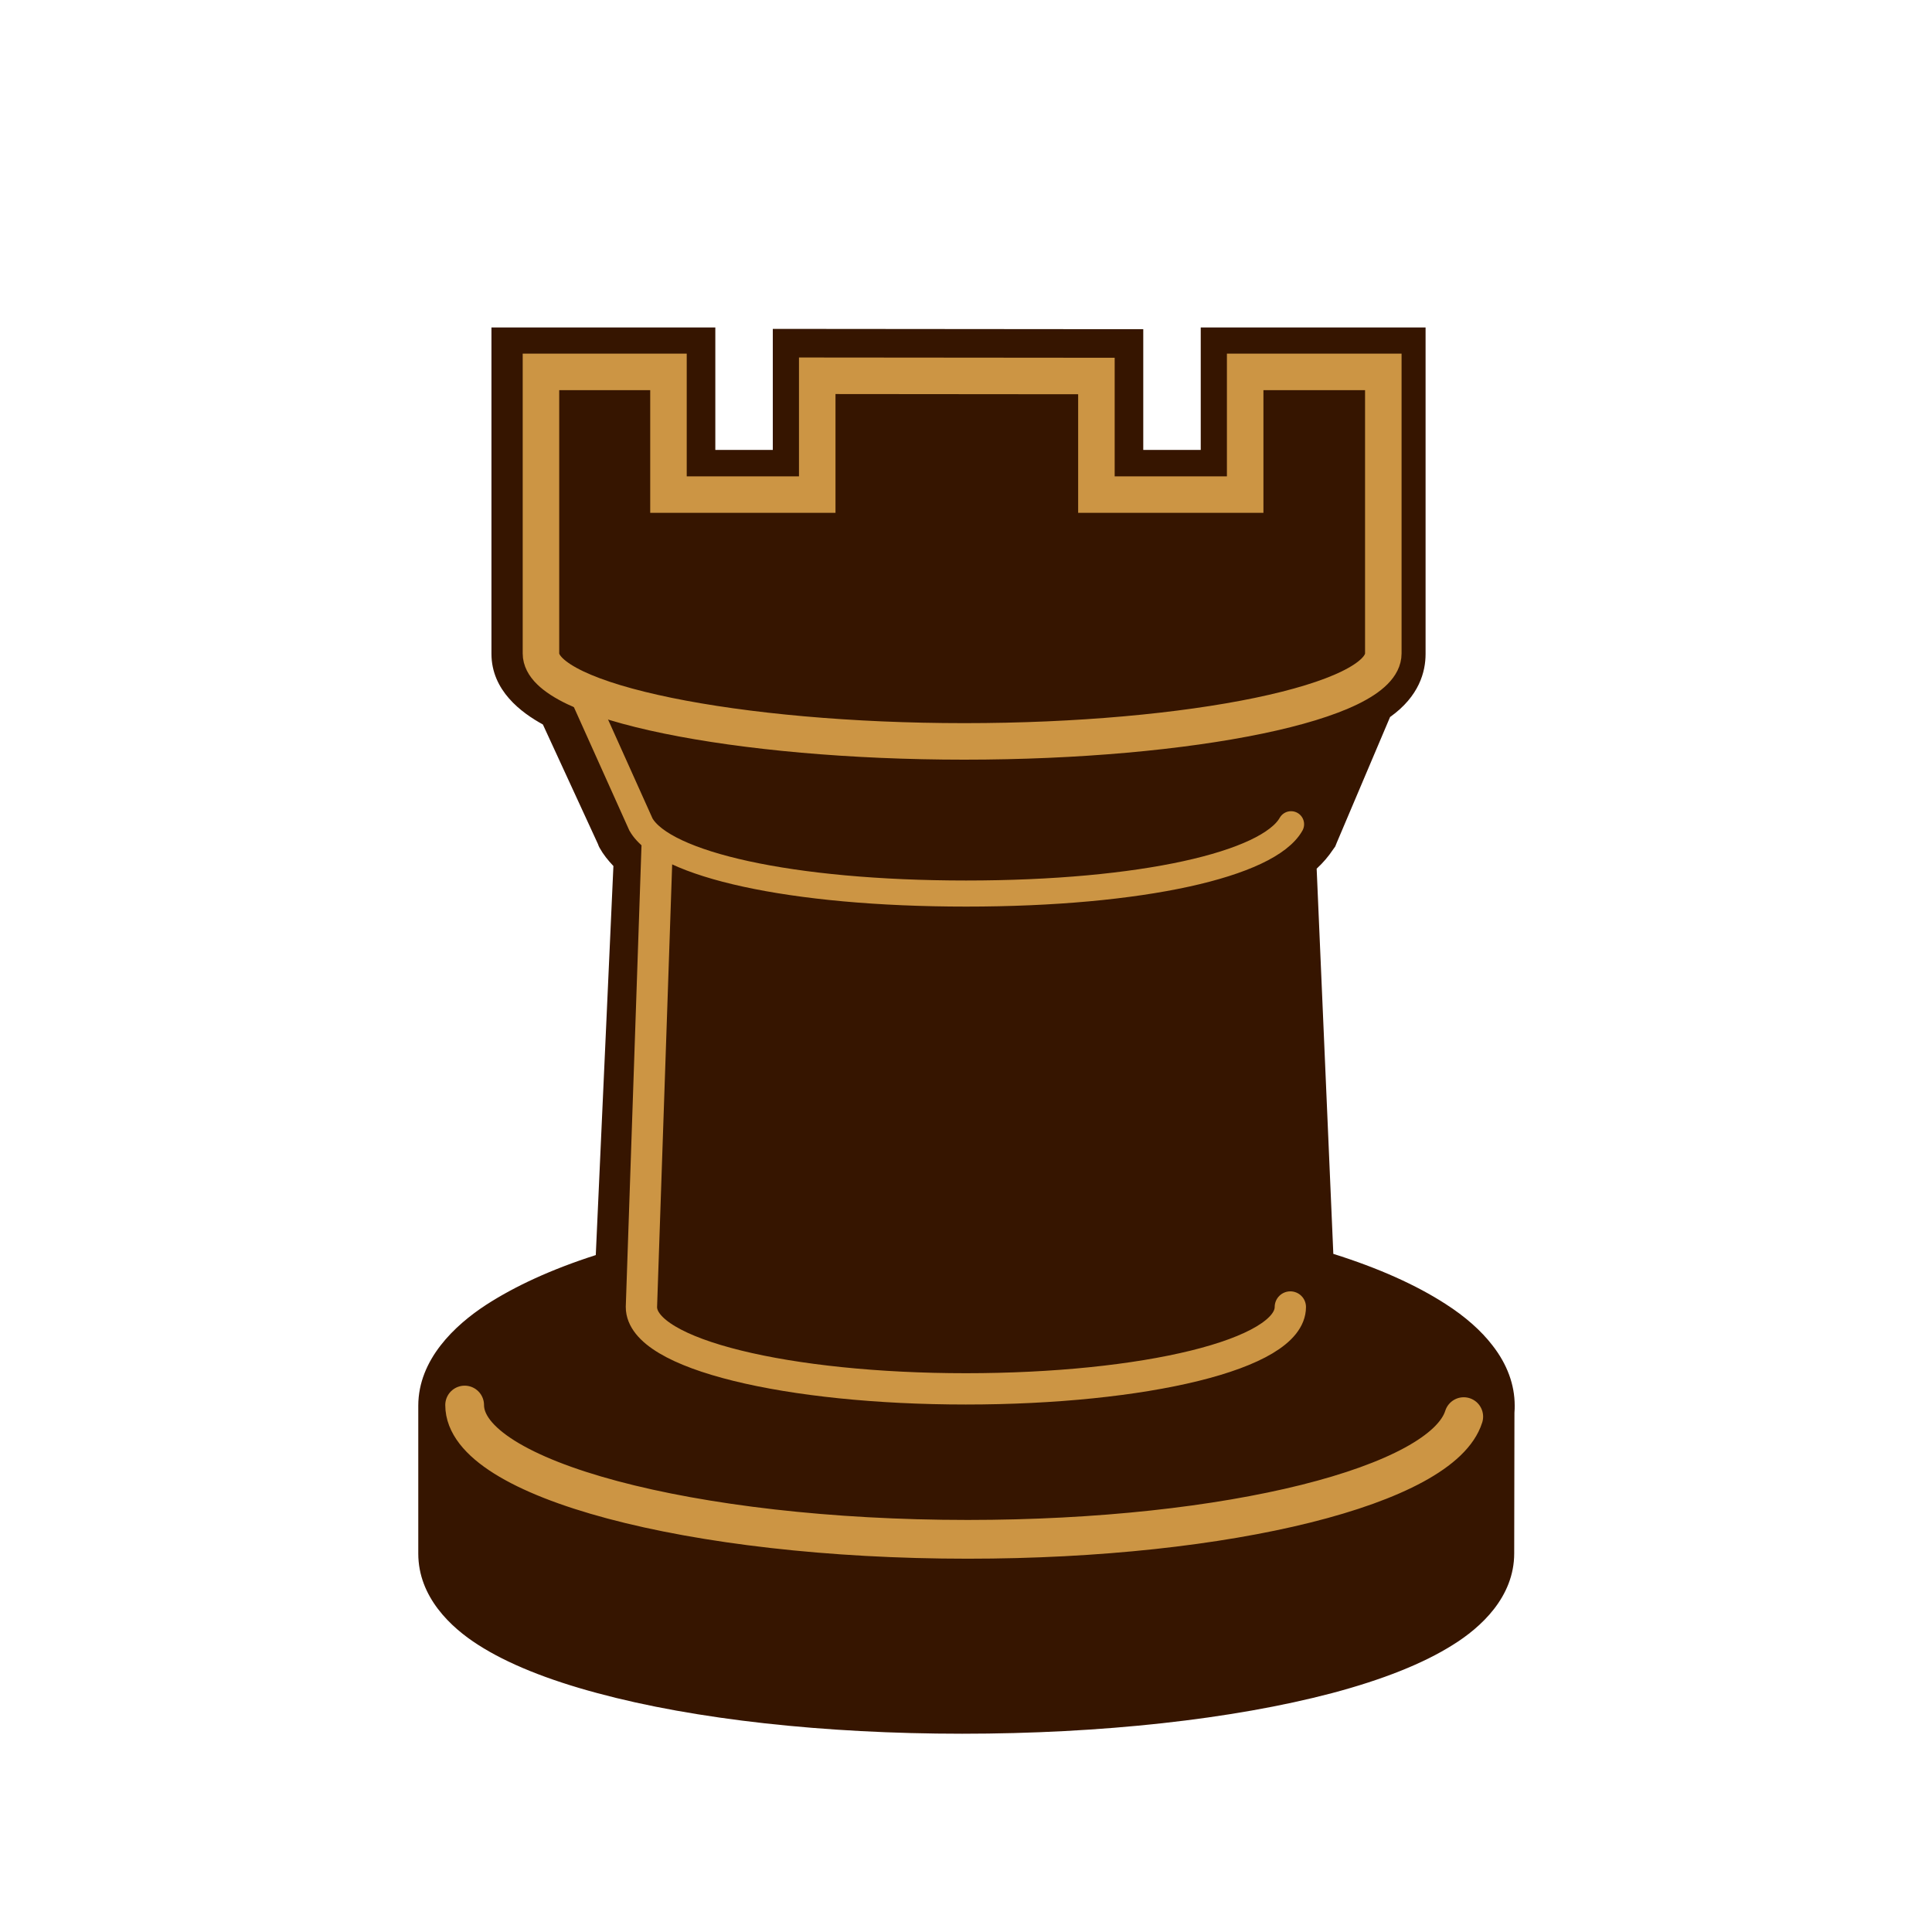
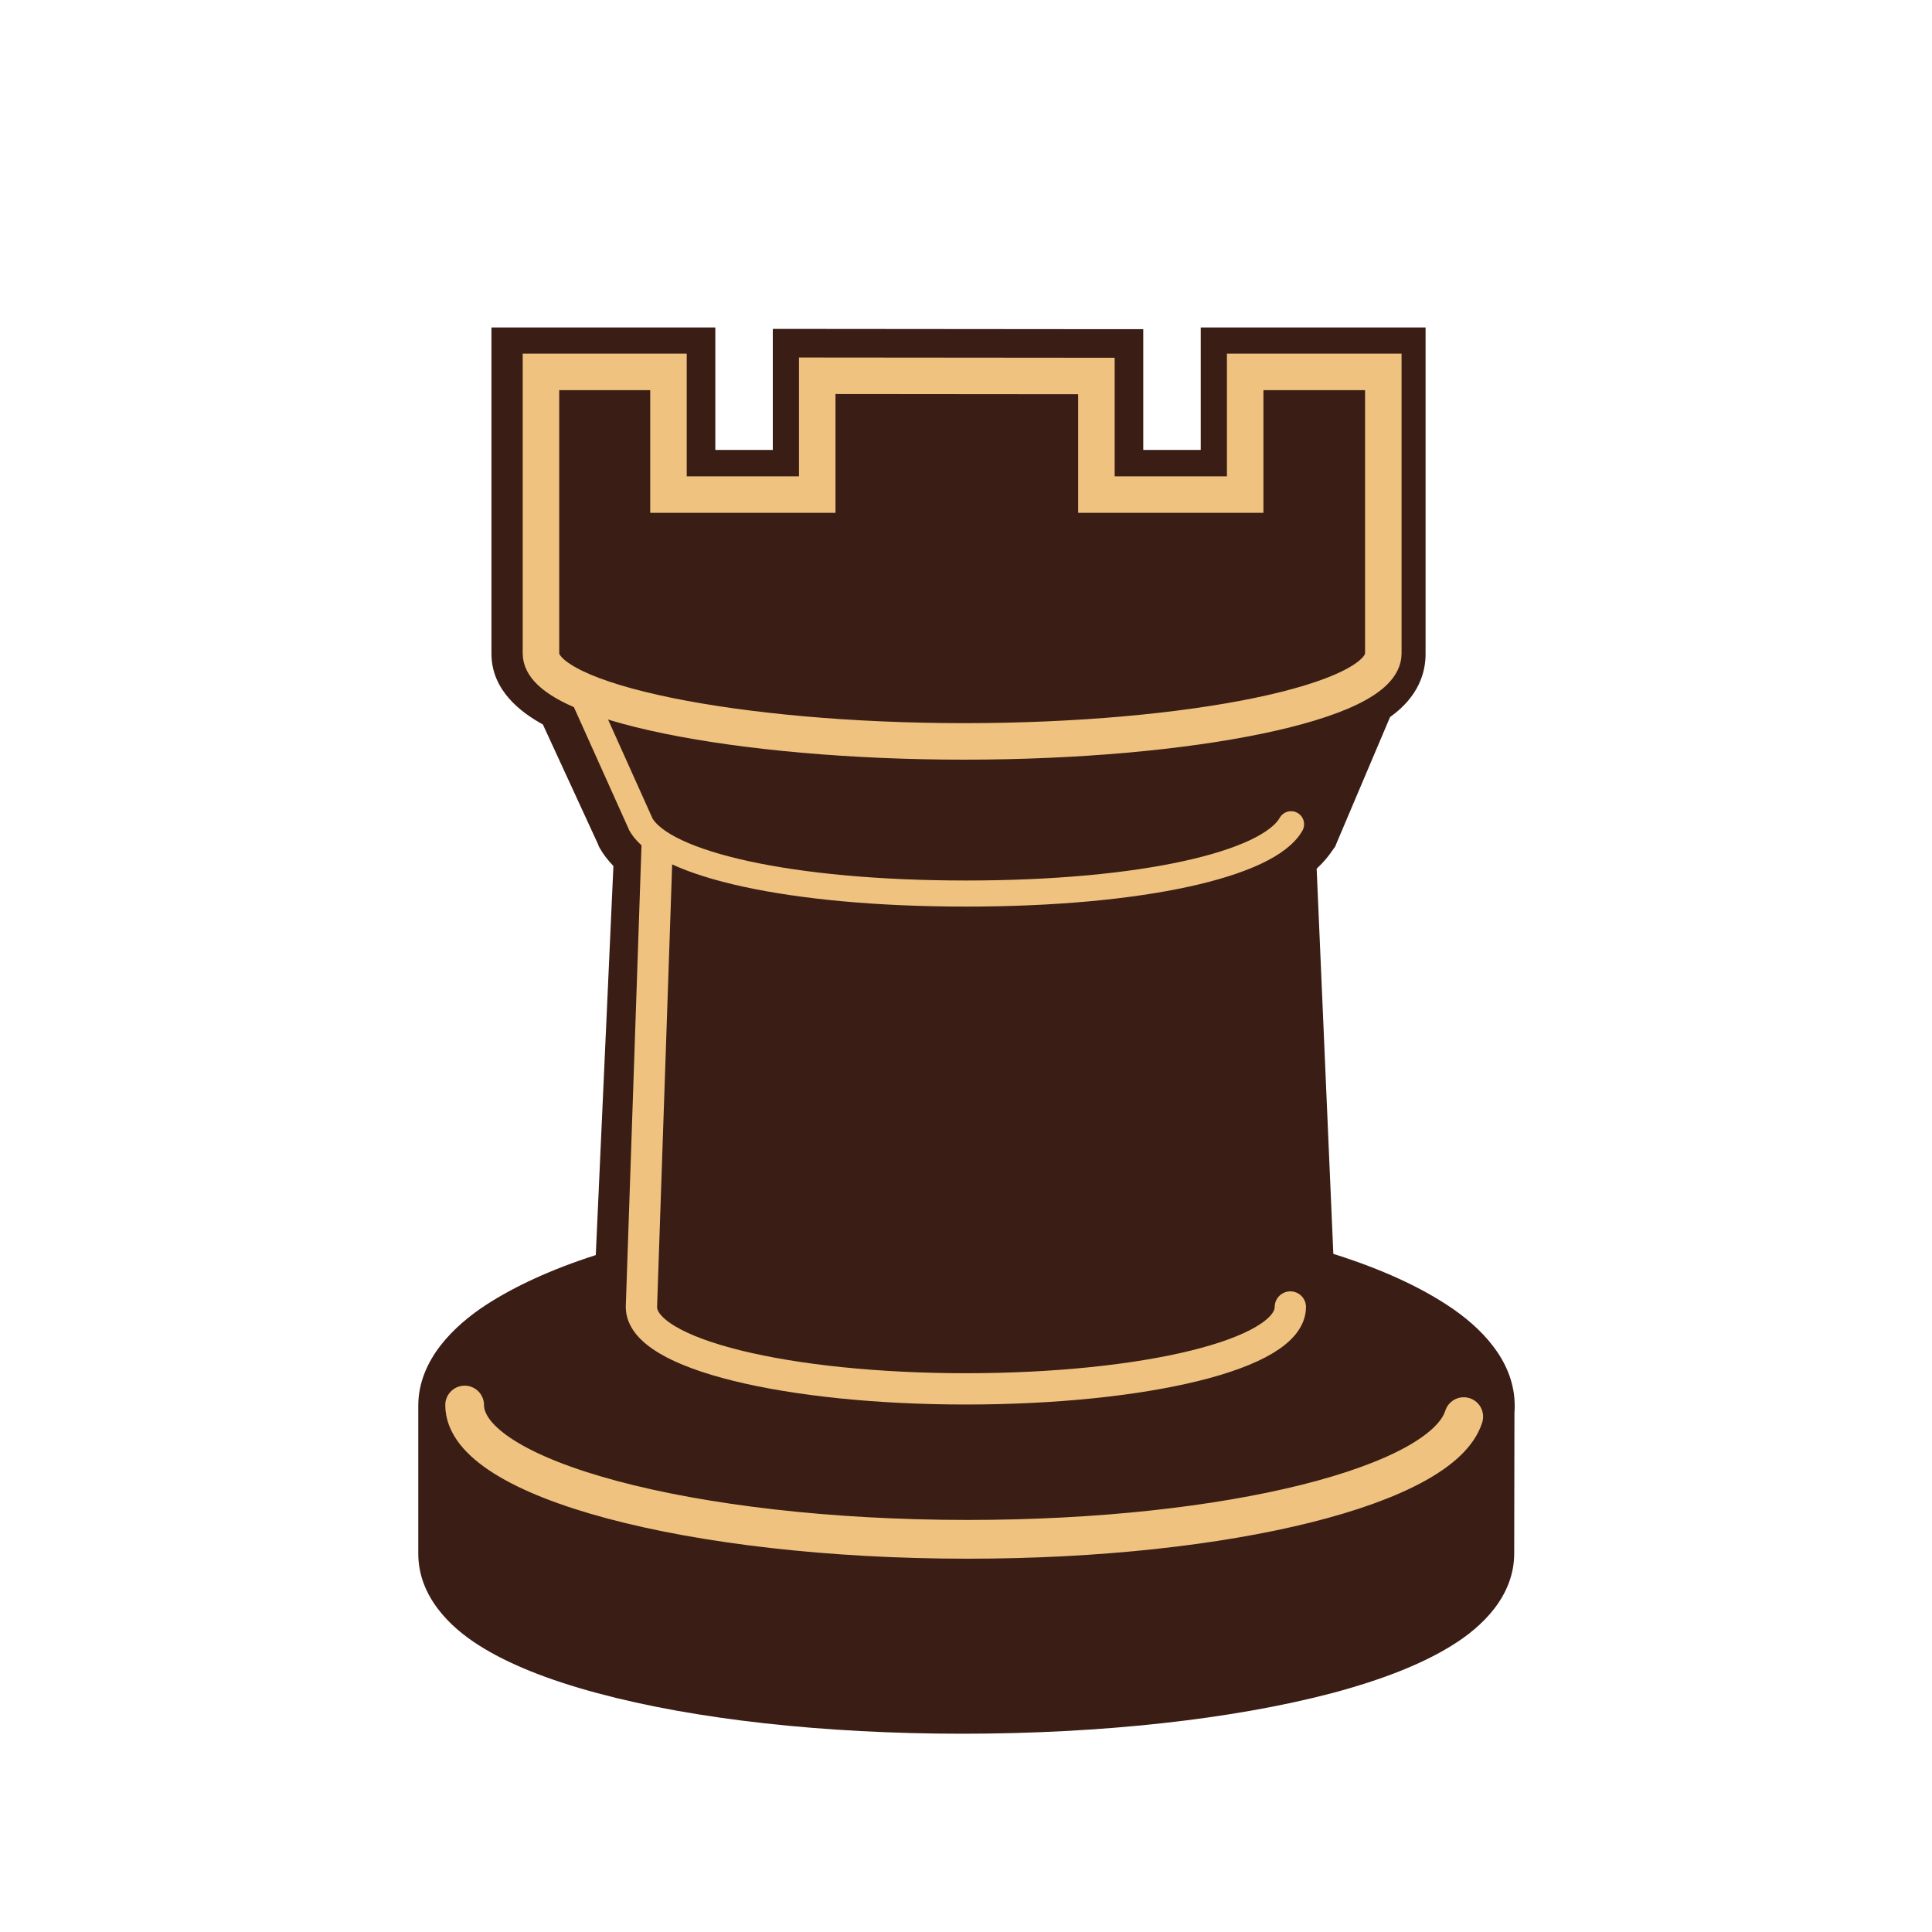
<svg xmlns="http://www.w3.org/2000/svg" width="800" height="800" viewBox="0 0 800 800" fill="none">
-   <path d="M398.3 708.2C342.1 708.2 289.7 702.4 250 691.7C205.4 679.6 182.9 663.3 182.9 643.2V582C182.9 553.7 226 535.9 256.1 526.8L264 354.3C260.8 351.7 258.4 349 256.8 346.1L256.6 345.8L232.3 293C225.3 289.5 213.3 282.3 213.3 270.8V145.3H286.7V196.1H328.8V145.9L463.8 146V196.1H505.9V145.3H580.4V270.7C580.4 278.4 576.3 285.1 567.7 290.5L544.1 346L543.7 346.8C541.6 349.9 538.8 352.8 535.3 355.5L542.8 526.6C563.4 532.6 580.8 540.1 593.3 548.2C609.5 558.7 617.6 570 617.6 582.2C617.6 583 617.6 583.8 617.5 584.7L617.4 643.5C617.4 663.7 594.4 680 549 692C508.6 702.3 455.2 708.2 398.3 708.2Z" fill="#361500" />
-   <path d="M570.6 155V270.7C570.6 275.2 567.5 279.7 559.9 283.8L535.4 341.5C533.3 344.7 529.9 347.7 525.2 350.5L533.2 534C579.5 546.5 607.8 564.8 607.8 582.2C607.8 582.8 607.8 583.5 607.7 584.1L607.6 643.4C607.6 674 514.5 698.8 398.4 698.8C283.9 698.8 192.6 674.1 192.6 643.4V582.2C192.6 565 220 546.9 265.4 534.4L273.8 349.7C269.8 347.1 266.7 344.4 265.1 341.6L239.5 285.9C229.3 281.4 222.9 276.3 222.9 270.9V155H276.9V205.8H338.5V155.5L454.1 155.6V205.8H515.7V155H570.6ZM590.1 135.6H497.2V186.3H473.4V136.3H454.1L339.1 136.2H320V186.3H296.2V135.6H203.5V270.7C203.5 286 215.9 295.1 224.8 300L247.6 349.5L247.9 350.3L248.3 351.1C249.8 353.8 251.8 356.3 254 358.6L246.7 519.7C228.3 525.6 213.2 532.6 201.3 540.3C188.4 548.7 173.2 562.9 173.2 582.1V643.3C173.2 661.3 186.7 673.9 198 681.1C210 688.8 226.5 695.5 247.4 701.1C287.8 712 341.4 717.9 398.4 717.9C456.1 717.9 510.5 711.9 551.5 701.1C572.6 695.5 589.4 688.8 601.6 681.1C613.2 673.9 627 661.3 627 643.2L627.1 585C627.2 583.9 627.2 582.9 627.2 582C627.2 573.4 624.1 564.9 618 557.1C613.4 551.1 606.8 545.2 598.5 539.9C586.4 532.1 570.9 525.1 552.1 519.2L545.2 359.7C547.9 357.2 550.1 354.6 551.9 351.9L552.9 350.5L553.5 349L575.6 296.9C587.7 288.3 590.3 278.1 590.3 270.8V135.6H590.1Z" fill="#361500" />
-   <path d="M606.1 586.6C597.2 615 509.2 637.4 400.7 637.4C286.2 637.4 192.4 612.3 192.4 581.8" stroke="#CC9544" stroke-width="16.051" stroke-miterlimit="10" stroke-linecap="round" stroke-linejoin="round" />
-   <path d="M534.3 541.2C534.3 560.9 473.4 575.1 399.9 575.1H400C326.6 575.1 265.6 560.8 265.6 541.2L272.1 350.5" stroke="#CC9544" stroke-width="12.96" stroke-miterlimit="10" stroke-linecap="round" />
-   <path d="M534.6 341.3C525.2 357.9 472.9 370 400 370H400.1C327.2 370 274.8 357.9 265.4 341.4L240.9 286.9" stroke="#CC9544" stroke-width="10.8" stroke-miterlimit="10" stroke-linecap="round" />
-   <path d="M572.8 270.6V154H515.6V204.8H454V155.7L338.4 155.6V204.8H276.8V154H224V270.6C224 290.7 305.5 307 399.3 307C493 307 572.8 290.8 572.8 270.6Z" stroke="#CC9544" stroke-width="15.12" stroke-miterlimit="10" stroke-linecap="round" />
+   <path d="M398.3 708.2C342.1 708.2 289.7 702.4 250 691.7C205.4 679.6 182.9 663.3 182.9 643.2V582C182.9 553.7 226 535.9 256.1 526.8L264 354.3C260.8 351.7 258.4 349 256.8 346.1L256.6 345.8L232.3 293C225.3 289.5 213.3 282.3 213.3 270.8V145.3H286.7V196.1H328.8V145.9L463.8 146V196.1H505.9V145.3H580.4V270.7C580.4 278.4 576.3 285.1 567.7 290.5L544.1 346L543.7 346.8C541.6 349.9 538.8 352.8 535.3 355.5L542.8 526.6C563.4 532.6 580.8 540.1 593.3 548.2C609.5 558.7 617.6 570 617.6 582.2C617.6 583 617.6 583.8 617.5 584.7L617.4 643.5C617.4 663.7 594.4 680 549 692C508.6 702.3 455.2 708.2 398.3 708.2Z" fill="#3A1D14" />
+   <path d="M570.6 155V270.7C570.6 275.2 567.5 279.7 559.9 283.8L535.4 341.5C533.3 344.7 529.9 347.7 525.2 350.5L533.2 534C579.5 546.5 607.8 564.8 607.8 582.2C607.8 582.8 607.8 583.5 607.7 584.1L607.6 643.4C607.6 674 514.5 698.8 398.4 698.8C283.9 698.8 192.6 674.1 192.6 643.4V582.2C192.6 565 220 546.9 265.4 534.4L273.8 349.7C269.8 347.1 266.7 344.4 265.1 341.6L239.5 285.9C229.3 281.4 222.9 276.3 222.9 270.9V155H276.9V205.8H338.5V155.5L454.1 155.6V205.8H515.7V155H570.6ZM590.1 135.6H497.2V186.3H473.4V136.3H454.1L339.1 136.2H320V186.3H296.2V135.6H203.5V270.7C203.5 286 215.9 295.1 224.8 300L247.6 349.5L247.9 350.3L248.3 351.1C249.8 353.8 251.8 356.3 254 358.6L246.7 519.7C228.3 525.6 213.2 532.6 201.3 540.3C188.4 548.7 173.2 562.9 173.2 582.1V643.3C173.2 661.3 186.7 673.9 198 681.1C210 688.8 226.5 695.5 247.4 701.1C287.8 712 341.4 717.9 398.4 717.9C456.1 717.9 510.5 711.9 551.5 701.1C572.6 695.5 589.4 688.8 601.6 681.1C613.2 673.9 627 661.3 627 643.2L627.1 585C627.2 583.9 627.2 582.9 627.2 582C627.2 573.4 624.1 564.9 618 557.1C613.4 551.1 606.8 545.2 598.5 539.9C586.4 532.1 570.9 525.1 552.1 519.2L545.2 359.7C547.9 357.2 550.1 354.6 551.9 351.9L552.9 350.5L553.5 349L575.6 296.9C587.7 288.3 590.3 278.1 590.3 270.8V135.6H590.1Z" fill="#3A1D14" />
+   <path d="M606.1 586.6C597.2 615 509.2 637.4 400.7 637.4C286.2 637.4 192.4 612.3 192.4 581.8" stroke="#EFC280" stroke-width="16.051" stroke-miterlimit="10" stroke-linecap="round" stroke-linejoin="round" />
+   <path d="M534.3 541.2C534.3 560.9 473.4 575.1 399.9 575.1H400C326.6 575.1 265.6 560.8 265.6 541.2L272.1 350.5" stroke="#EFC280" stroke-width="12.96" stroke-miterlimit="10" stroke-linecap="round" />
+   <path d="M534.6 341.3C525.2 357.9 472.9 370 400 370H400.1C327.2 370 274.8 357.9 265.4 341.4L240.9 286.9" stroke="#EFC280" stroke-width="10.8" stroke-miterlimit="10" stroke-linecap="round" />
+   <path d="M572.8 270.6V154H515.6V204.8H454V155.7L338.4 155.6V204.8H276.8V154H224V270.6C224 290.7 305.5 307 399.3 307C493 307 572.8 290.8 572.8 270.6Z" stroke="#EFC280" stroke-width="15.12" stroke-miterlimit="10" stroke-linecap="round" />
</svg>
